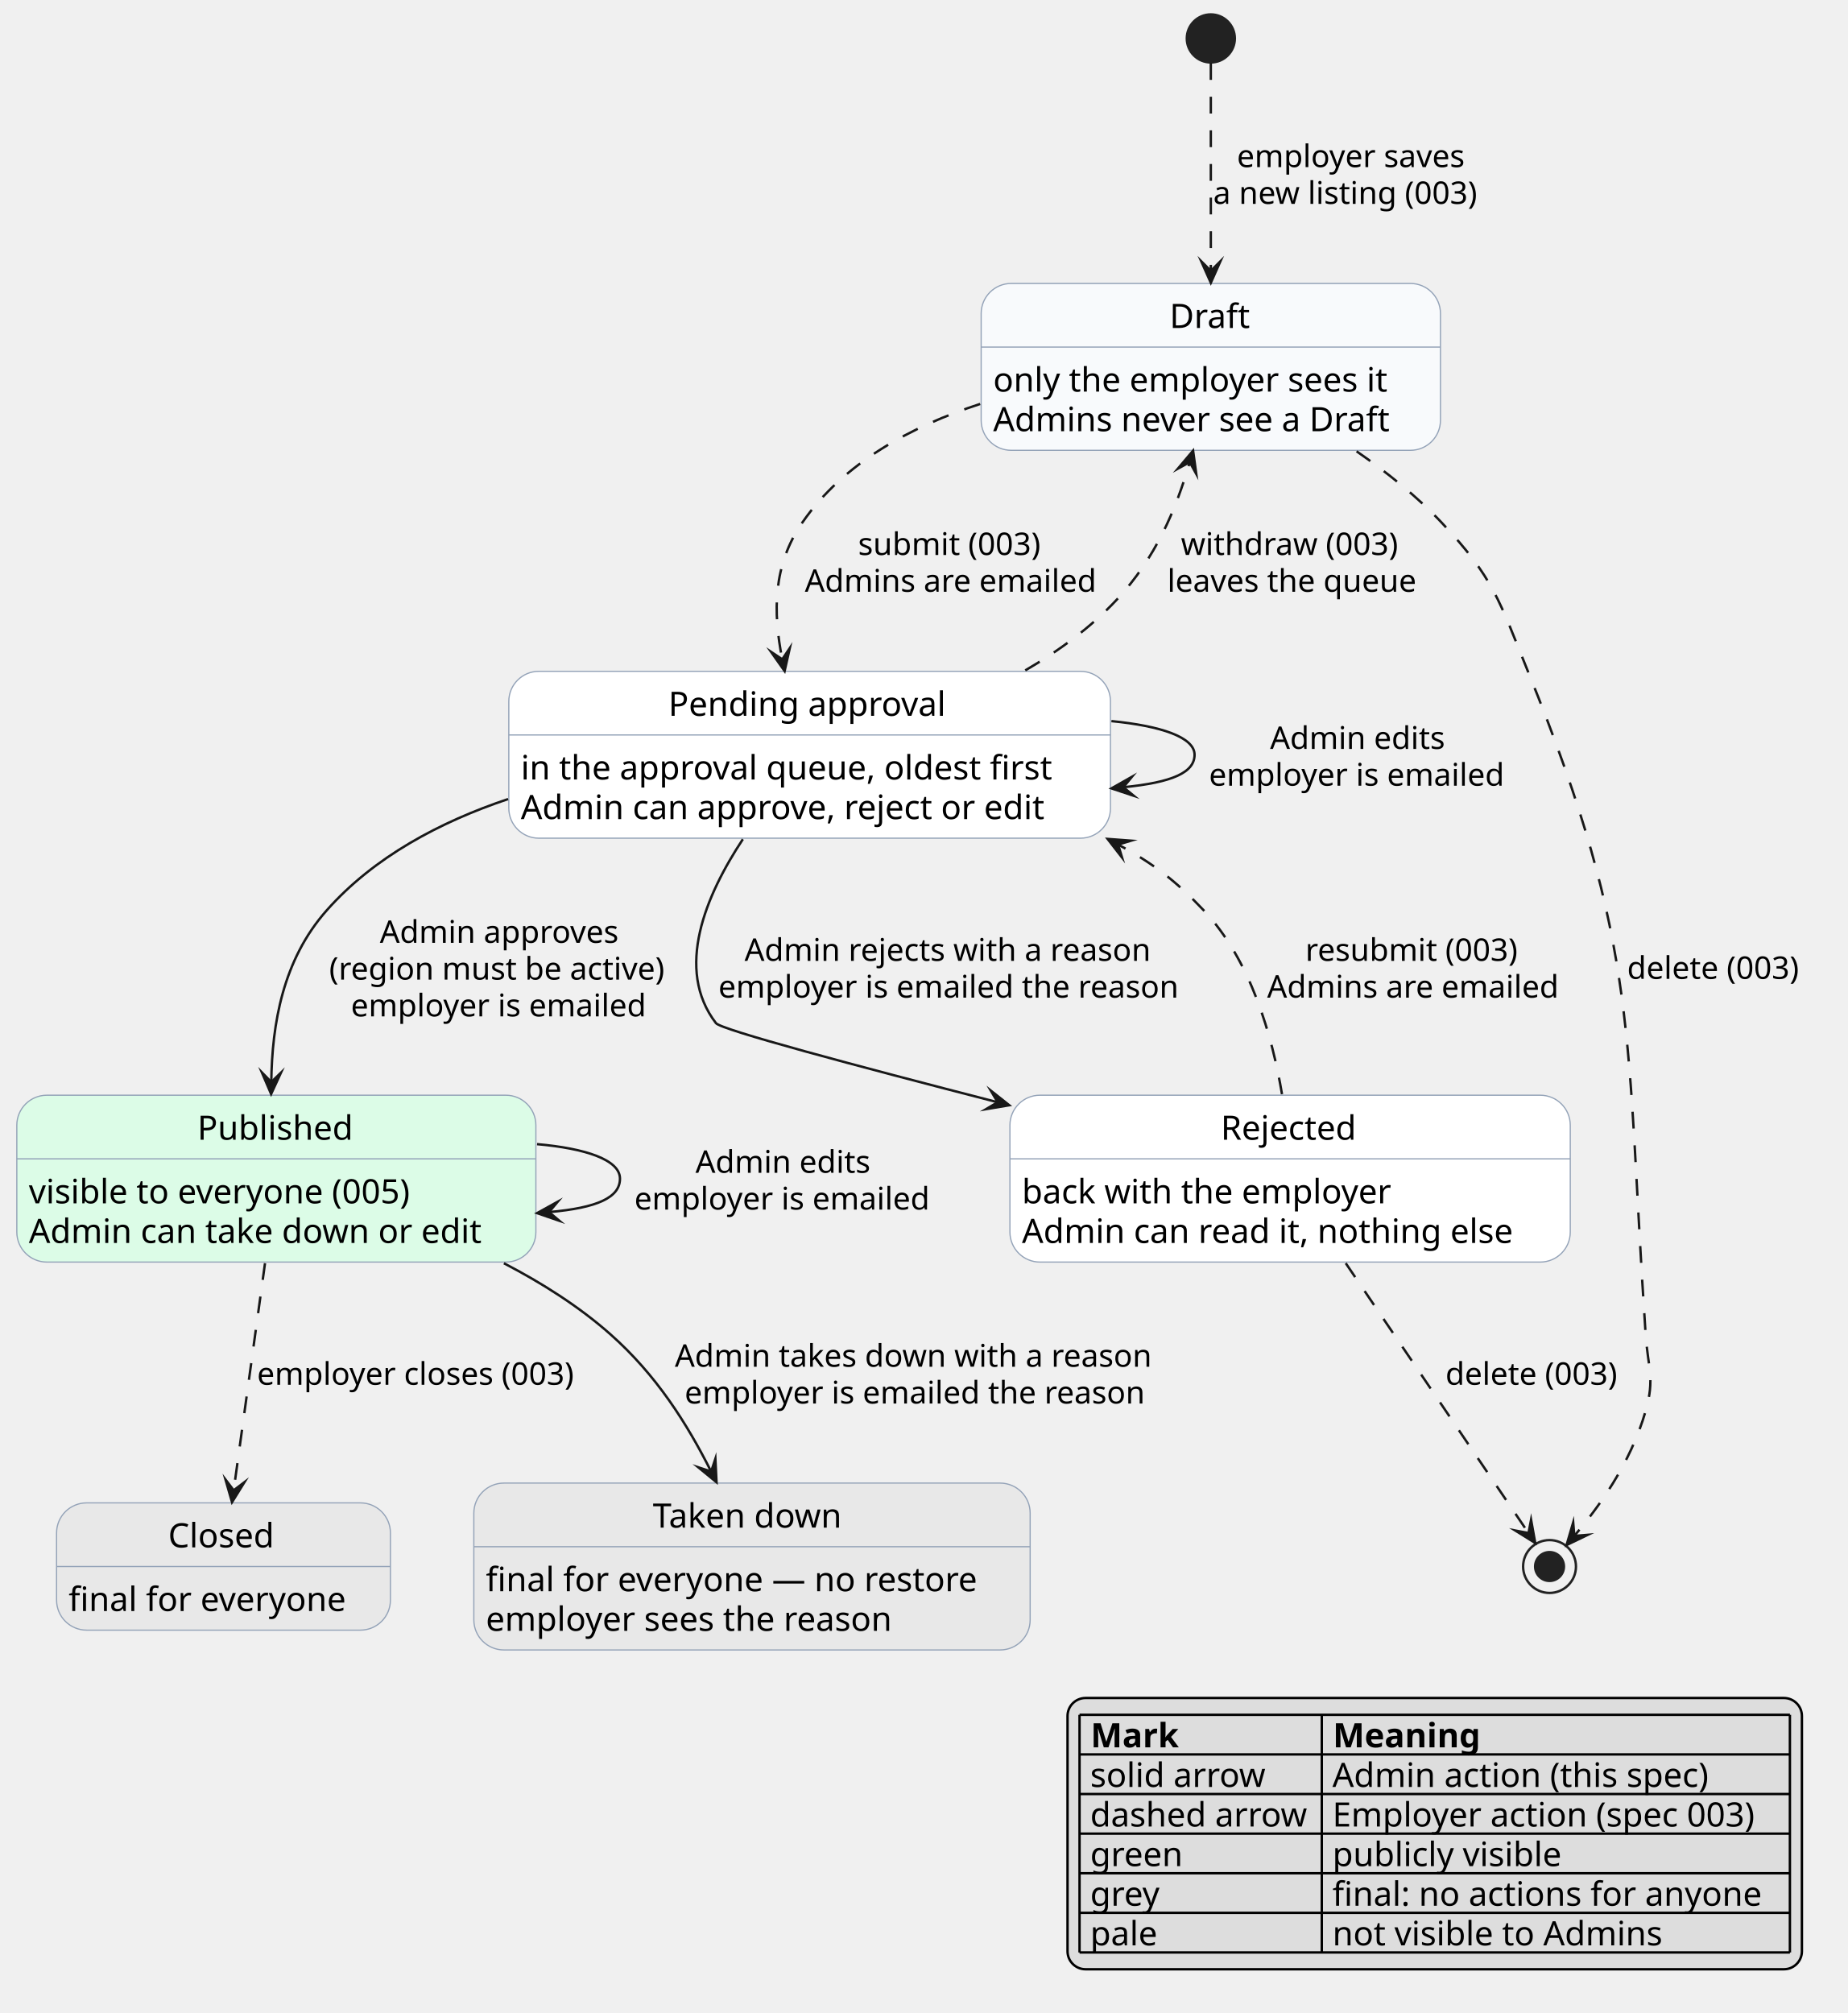
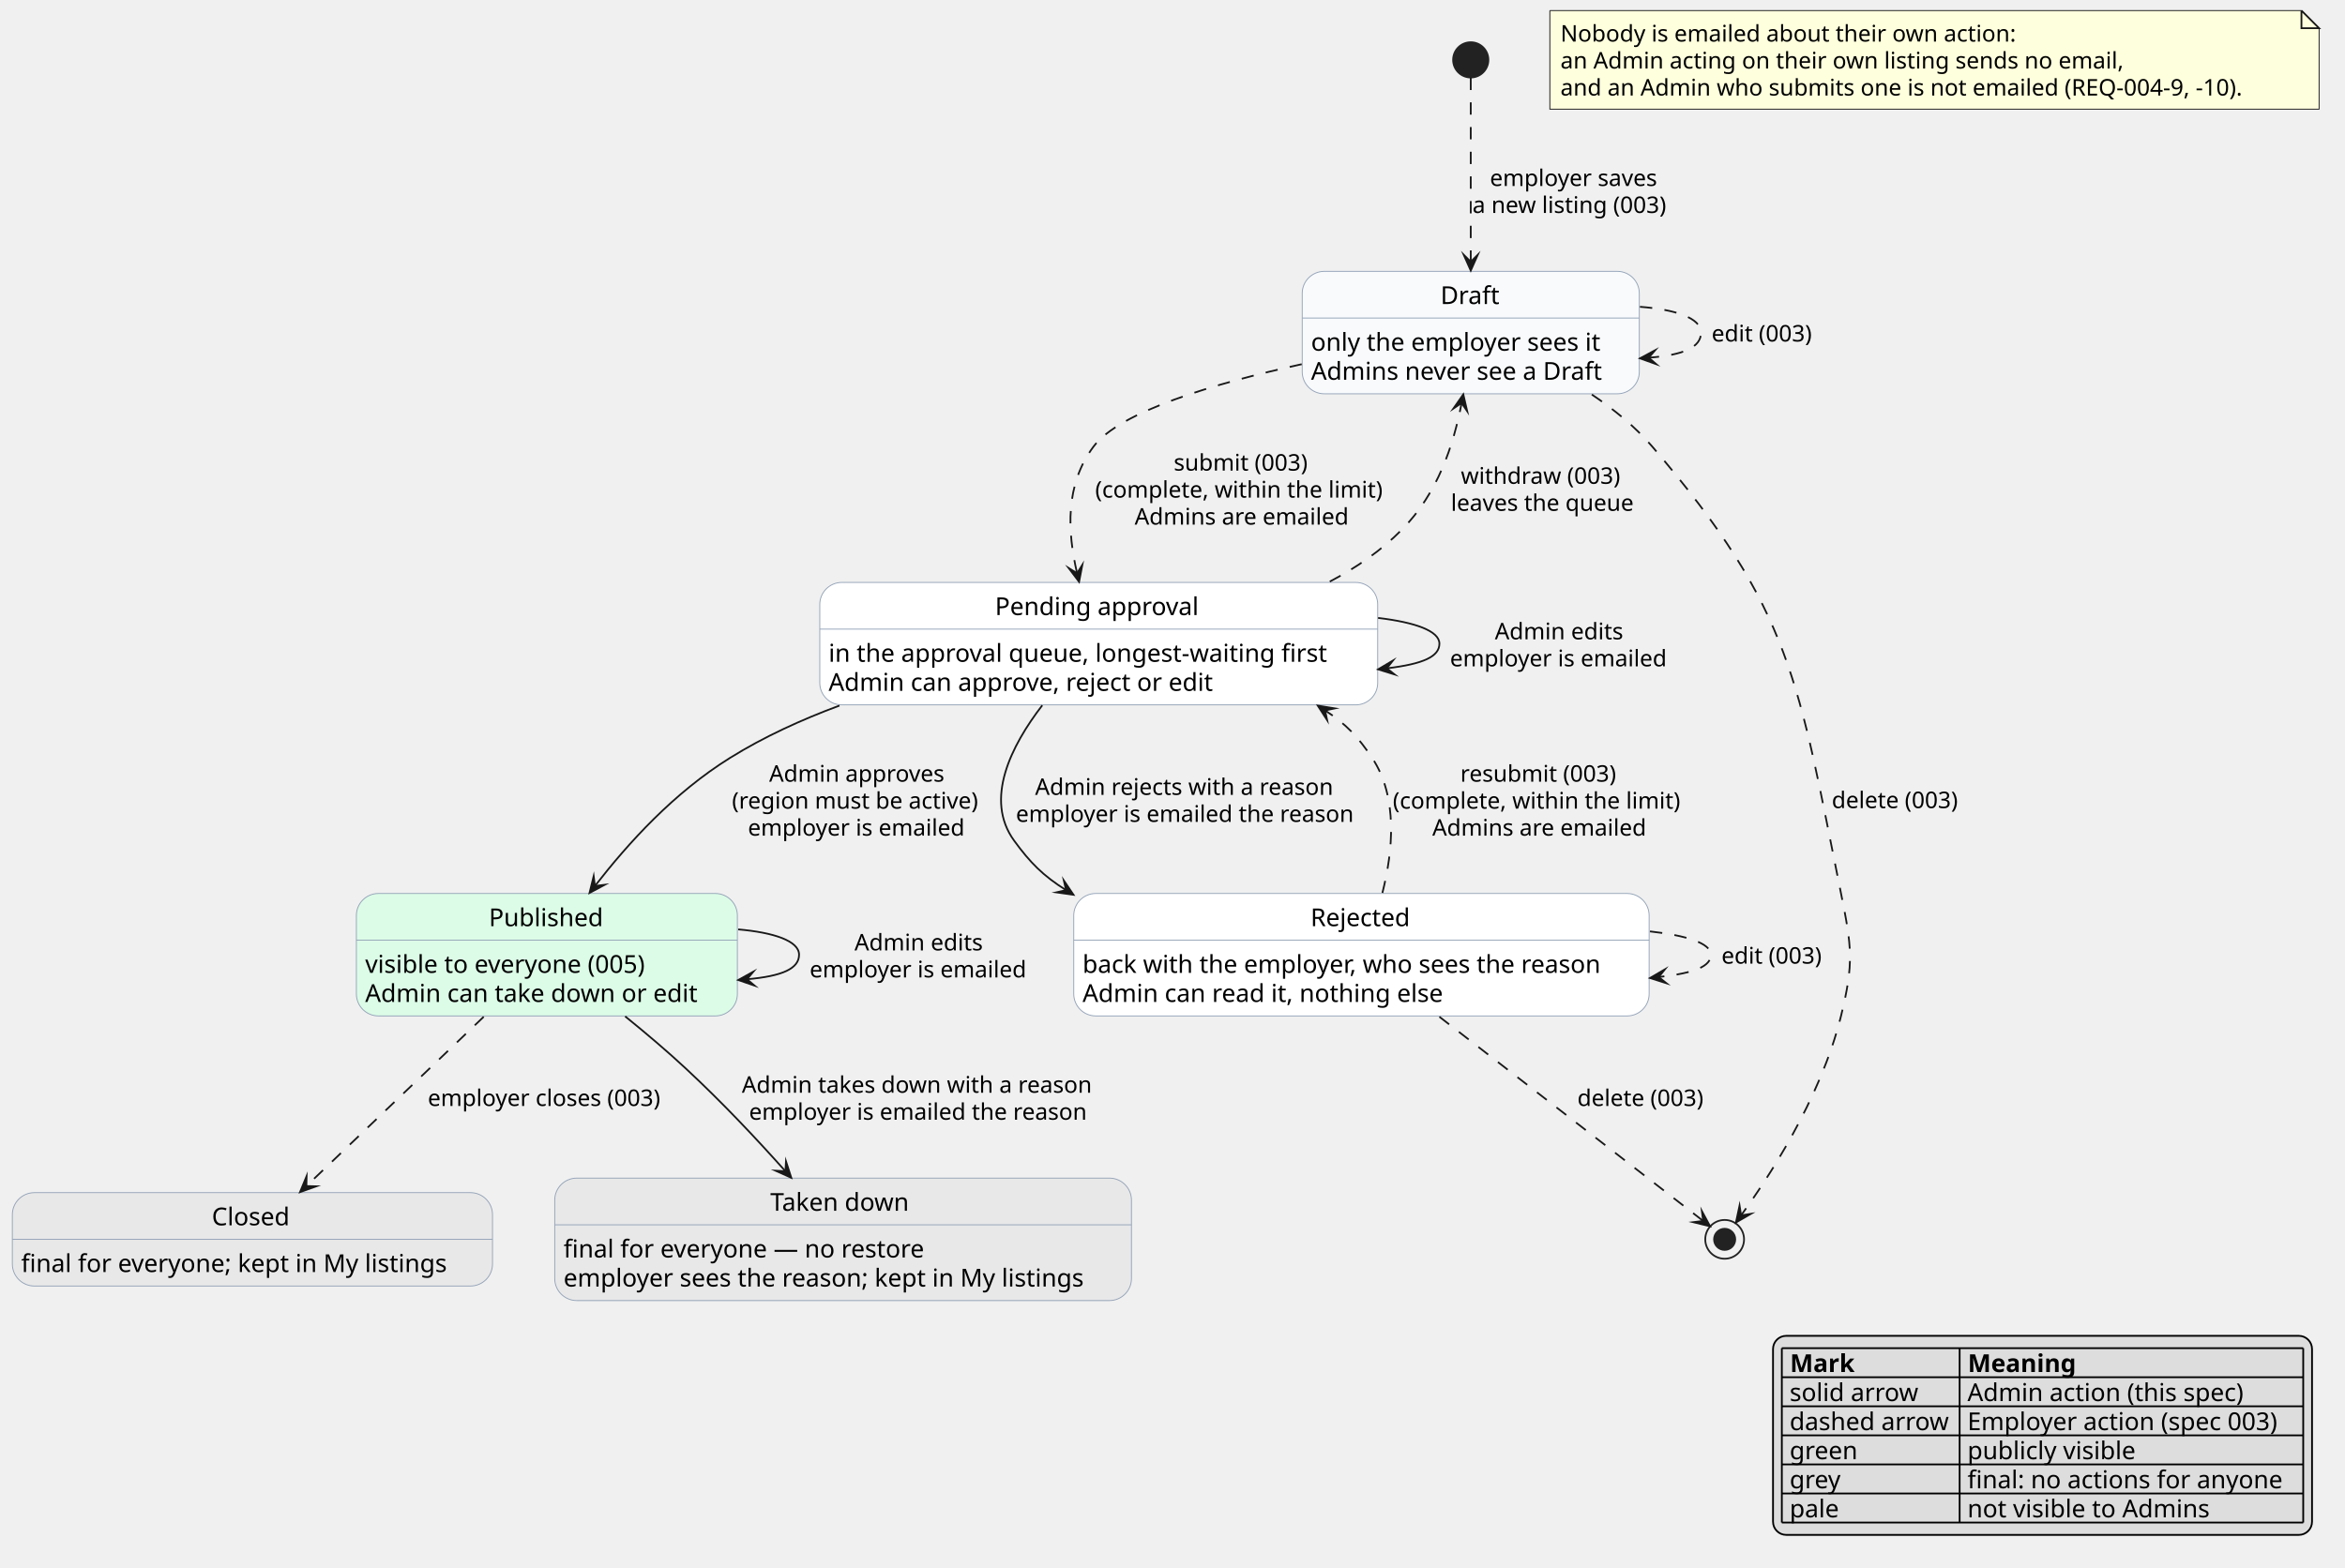
- <svg xmlns="http://www.w3.org/2000/svg" version="1.1" data-diagram-type="STATE" style="width:769px;height:838px;background:#FFFFFF;" width="769px" height="838px" viewBox="0 0 769 838" zoomAndPan="magnify" preserveAspectRatio="none" contentStyleType="text/css">
+ <svg xmlns="http://www.w3.org/2000/svg" version="1.1" data-diagram-type="STATE" style="width:1330px;height:889px;background:#FFFFFF;" width="1330px" height="889px" viewBox="0 0 1330 889" zoomAndPan="magnify" preserveAspectRatio="none" contentStyleType="text/css">
  <defs />
  <g font-family="sans-serif" lengthAdjust="spacing">
    <g class="entity" data-qualified-name="Draft" id="ent0001" data-source-line="15">
-       <rect x="408.44" y="118" width="191.192" height="69.465" fill="#F8FAFC" style="stroke:#94A3B8;stroke-width:0.5;" rx="12.5" ry="12.5" />
-       <line x1="408.44" y1="144.488" x2="599.632" y2="144.488" style="stroke:#94A3B8;stroke-width:0.5;" />
-       <text x="486.871" y="136.535" fill="#000" font-size="14" textLength="34.33">Draft</text>
-       <text x="413.44" y="163.023" fill="#000" font-size="14" textLength="170.42">only the employer sees it</text>
-       <text x="413.44" y="179.512" fill="#000" font-size="14" textLength="171.192">Admins never see a Draft</text>
+       <rect x="738.57" y="153.93" width="191.192" height="69.465" fill="#F8FAFC" style="stroke:#94A3B8;stroke-width:0.5;" rx="12.5" ry="12.5" />
+       <line x1="738.57" y1="180.418" x2="929.762" y2="180.418" style="stroke:#94A3B8;stroke-width:0.5;" />
+       <text x="817.001" y="172.465" fill="#000" font-size="14" textLength="34.33">Draft</text>
+       <text x="743.57" y="198.953" fill="#000" font-size="14" textLength="170.42">only the employer sees it</text>
+       <text x="743.57" y="215.442" fill="#000" font-size="14" textLength="171.192">Admins never see a Draft</text>
    </g>
    <g class="entity" data-qualified-name="Pending" id="ent0002" data-source-line="16">
-       <rect x="211.81" y="279.47" width="250.46" height="69.465" fill="#FFF" style="stroke:#94A3B8;stroke-width:0.5;" rx="12.5" ry="12.5" />
-       <line x1="211.81" y1="305.958" x2="462.27" y2="305.958" style="stroke:#94A3B8;stroke-width:0.5;" />
-       <text x="278.22" y="298.005" fill="#000" font-size="14" textLength="117.64">Pending approval</text>
-       <text x="216.81" y="324.493" fill="#000" font-size="14" textLength="230.46">in the approval queue, oldest first</text>
-       <text x="216.81" y="340.982" fill="#000" font-size="14" textLength="227.391">Admin can approve, reject or edit</text>
+       <rect x="464.95" y="330.4" width="316.434" height="69.465" fill="#FFF" style="stroke:#94A3B8;stroke-width:0.5;" rx="12.5" ry="12.5" />
+       <line x1="464.95" y1="356.888" x2="781.384" y2="356.888" style="stroke:#94A3B8;stroke-width:0.5;" />
+       <text x="564.347" y="348.935" fill="#000" font-size="14" textLength="117.64">Pending approval</text>
+       <text x="469.95" y="375.423" fill="#000" font-size="14" textLength="296.434">in the approval queue, longest-waiting first</text>
+       <text x="469.95" y="391.912" fill="#000" font-size="14" textLength="227.391">Admin can approve, reject or edit</text>
    </g>
    <g class="entity" data-qualified-name="Published" id="ent0003" data-source-line="17">
-       <rect x="7" y="455.93" width="216.075" height="69.465" fill="#DCFCE7" style="stroke:#94A3B8;stroke-width:0.5;" rx="12.5" ry="12.5" />
-       <line x1="7" y1="482.418" x2="223.075" y2="482.418" style="stroke:#94A3B8;stroke-width:0.5;" />
-       <text x="82.153" y="474.465" fill="#000" font-size="14" textLength="65.769">Published</text>
-       <text x="12" y="500.953" fill="#000" font-size="14" textLength="166.899">visible to everyone (005)</text>
-       <text x="12" y="517.442" fill="#000" font-size="14" textLength="196.075">Admin can take down or edit</text>
+       <rect x="202.13" y="506.86" width="216.075" height="69.465" fill="#DCFCE7" style="stroke:#94A3B8;stroke-width:0.5;" rx="12.5" ry="12.5" />
+       <line x1="202.13" y1="533.348" x2="418.205" y2="533.348" style="stroke:#94A3B8;stroke-width:0.5;" />
+       <text x="277.283" y="525.395" fill="#000" font-size="14" textLength="65.769">Published</text>
+       <text x="207.13" y="551.883" fill="#000" font-size="14" textLength="166.899">visible to everyone (005)</text>
+       <text x="207.13" y="568.372" fill="#000" font-size="14" textLength="196.075">Admin can take down or edit</text>
    </g>
    <g class="entity" data-qualified-name="Rejected" id="ent0004" data-source-line="18">
-       <rect x="420.41" y="455.93" width="233.261" height="69.465" fill="#FFF" style="stroke:#94A3B8;stroke-width:0.5;" rx="12.5" ry="12.5" />
-       <line x1="420.41" y1="482.418" x2="653.671" y2="482.418" style="stroke:#94A3B8;stroke-width:0.5;" />
-       <text x="508.176" y="474.465" fill="#000" font-size="14" textLength="57.729">Rejected</text>
-       <text x="425.41" y="500.953" fill="#000" font-size="14" textLength="158.84">back with the employer</text>
-       <text x="425.41" y="517.442" fill="#000" font-size="14" textLength="213.261">Admin can read it, nothing else</text>
+       <rect x="608.99" y="506.86" width="326.346" height="69.465" fill="#FFF" style="stroke:#94A3B8;stroke-width:0.5;" rx="12.5" ry="12.5" />
+       <line x1="608.99" y1="533.348" x2="935.336" y2="533.348" style="stroke:#94A3B8;stroke-width:0.5;" />
+       <text x="743.298" y="525.395" fill="#000" font-size="14" textLength="57.729">Rejected</text>
+       <text x="613.99" y="551.883" fill="#000" font-size="14" textLength="306.346">back with the employer, who sees the reason</text>
+       <text x="613.99" y="568.372" fill="#000" font-size="14" textLength="213.261">Admin can read it, nothing else</text>
    </g>
    <g class="entity" data-qualified-name="Closed" id="ent0005" data-source-line="19">
-       <rect x="23.55" y="625.64" width="138.973" height="52.977" fill="#E8E8E8" style="stroke:#94A3B8;stroke-width:0.5;" rx="12.5" ry="12.5" />
-       <line x1="23.55" y1="652.128" x2="162.523" y2="652.128" style="stroke:#94A3B8;stroke-width:0.5;" />
-       <text x="69.996" y="644.175" fill="#000" font-size="14" textLength="46.081">Closed</text>
-       <text x="28.55" y="670.663" fill="#000" font-size="14" textLength="118.973">final for everyone</text>
+       <rect x="7" y="676.57" width="272.328" height="52.977" fill="#E8E8E8" style="stroke:#94A3B8;stroke-width:0.5;" rx="12.5" ry="12.5" />
+       <line x1="7" y1="703.058" x2="279.328" y2="703.058" style="stroke:#94A3B8;stroke-width:0.5;" />
+       <text x="120.124" y="695.105" fill="#000" font-size="14" textLength="46.081">Closed</text>
+       <text x="12" y="721.593" fill="#000" font-size="14" textLength="252.328">final for everyone; kept in My listings</text>
    </g>
    <g class="entity" data-qualified-name="TakenDown" id="ent0006" data-source-line="20">
-       <rect x="197.25" y="617.4" width="231.579" height="69.465" fill="#E8E8E8" style="stroke:#94A3B8;stroke-width:0.5;" rx="12.5" ry="12.5" />
-       <line x1="197.25" y1="643.888" x2="428.829" y2="643.888" style="stroke:#94A3B8;stroke-width:0.5;" />
-       <text x="271.754" y="635.935" fill="#000" font-size="14" textLength="82.571">Taken down</text>
-       <text x="202.25" y="662.423" fill="#000" font-size="14" textLength="211.579">final for everyone — no restore</text>
-       <text x="202.25" y="678.912" fill="#000" font-size="14" textLength="173.742">employer sees the reason</text>
+       <rect x="314.62" y="668.33" width="327.098" height="69.465" fill="#E8E8E8" style="stroke:#94A3B8;stroke-width:0.5;" rx="12.5" ry="12.5" />
+       <line x1="314.62" y1="694.818" x2="641.718" y2="694.818" style="stroke:#94A3B8;stroke-width:0.5;" />
+       <text x="436.883" y="686.865" fill="#000" font-size="14" textLength="82.571">Taken down</text>
+       <text x="319.62" y="713.353" fill="#000" font-size="14" textLength="211.579">final for everyone — no restore</text>
+       <text x="319.62" y="729.842" fill="#000" font-size="14" textLength="307.098">employer sees the reason; kept in My listings</text>
    </g>
-     <g class="start_entity" data-qualified-name=".start." id="ent0007" data-source-line="22">
-       <ellipse cx="504.04" cy="16" rx="10" ry="10" fill="#222" style="stroke:#222;stroke-width:1;" />
+     <g class="entity" data-qualified-name="N1" id="ent0007" data-source-line="62">
+       <path d="M879.02,6 L879.02,61.932 L1315.303,61.932 L1315.303,16 L1305.303,6 L879.02,6" style="stroke:#181818;stroke-width:0.5;" fill="#FEFFDD" />
+       <path d="M1305.303,6 L1305.303,16 L1315.303,16 L1305.303,6" style="stroke:#181818;stroke-width:1;" fill="#FEFFDD" />
+       <text x="885.02" y="23.568" fill="#000" font-size="13" textLength="267.516">Nobody is emailed about their own action:</text>
+       <text x="885.02" y="38.879" fill="#000" font-size="13" textLength="333.309">an Admin acting on their own listing sends no email,</text>
+       <text x="885.02" y="54.189" fill="#000" font-size="13" textLength="415.283">and an Admin who submits one is not emailed (REQ-004-9, -10).</text>
    </g>
-     <g class="end_entity" data-qualified-name=".end." id="ent0010" data-source-line="26">
-       <ellipse cx="645.04" cy="652.13" rx="11" ry="11" fill="none" style="stroke:#222;stroke-width:1;" />
-       <ellipse cx="645.04" cy="652.13" rx="6" ry="6" fill="#222" style="stroke:#222;stroke-width:1;" />
+     <g class="start_entity" data-qualified-name=".start." id="ent0008" data-source-line="22">
+       <ellipse cx="834.16" cy="33.96" rx="10" ry="10" fill="#222" style="stroke:#222;stroke-width:1;" />
    </g>
-     <g class="link" data-entity-1="ent0007" data-entity-2="ent0001" id="lnk8" data-source-line="22" data-link-type="dependency">
-       <path d="M504.04,26.26 C504.04,44.81 504.04,82.35 504.04,112.75" style="stroke:#181818;stroke-width:1;stroke-dasharray:7,7;" fill="none" id="*start*-to-Draft" />
-       <polygon points="504.04,117.75,508.04,108.75,504.04,112.75,500.04,108.75,504.04,117.75" fill="#181818" style="stroke:#181818;stroke-width:1;stroke-linejoin:miter;stroke-miterlimit:10;" />
-       <text x="514.901" y="69.568" fill="#000" font-size="13" textLength="97.176">employer saves</text>
-       <text x="505.04" y="84.879" fill="#000" font-size="13" textLength="116.898">a new listing (003)</text>
+     <g class="end_entity" data-qualified-name=".end." id="ent0012" data-source-line="27">
+       <ellipse cx="978.16" cy="703.06" rx="11" ry="11" fill="none" style="stroke:#222;stroke-width:1;" />
+       <ellipse cx="978.16" cy="703.06" rx="6" ry="6" fill="#222" style="stroke:#222;stroke-width:1;" />
    </g>
-     <g class="link" data-entity-1="ent0001" data-entity-2="ent0002" id="lnk9" data-source-line="25" data-link-type="dependency">
-       <path d="M408.03,168.16 C379.49,177.42 351.27,192.6 334.04,217.47 C321.72,235.23 321.713,254.736 325.643,274.466" style="stroke:#181818;stroke-width:1;stroke-dasharray:7,7;" fill="none" id="Draft-to-Pending" />
-       <polygon points="326.62,279.37,328.785,269.762,325.643,274.466,320.939,271.325,326.62,279.37" fill="#181818" style="stroke:#181818;stroke-width:1;stroke-linejoin:miter;stroke-miterlimit:10;" />
-       <text x="357.212" y="231.038" fill="#000" font-size="13" textLength="80.863">submit (003)</text>
-       <text x="335.04" y="246.349" fill="#000" font-size="13" textLength="125.208">Admins are emailed</text>
+     <g class="link" data-entity-1="ent0008" data-entity-2="ent0001" id="lnk9" data-source-line="22" data-link-type="dependency">
+       <path d="M834.16,44.06 C834.16,65.12 834.16,113.13 834.16,148.51" style="stroke:#181818;stroke-width:1;stroke-dasharray:7,7;" fill="none" id="*start*-to-Draft" />
+       <polygon points="834.16,153.51,838.16,144.51,834.16,148.51,830.16,144.51,834.16,153.51" fill="#181818" style="stroke:#181818;stroke-width:1;stroke-linejoin:miter;stroke-miterlimit:10;" />
+       <text x="845.021" y="105.498" fill="#000" font-size="13" textLength="97.176">employer saves</text>
+       <text x="835.16" y="120.809" fill="#000" font-size="13" textLength="116.898">a new listing (003)</text>
    </g>
-     <g class="link" data-entity-1="ent0002" data-entity-2="ent0001" id="lnk12" data-source-line="30" data-link-type="dependency">
-       <path d="M426.8,279.08 C440.83,270.92 454.23,261.11 465.04,249.47 C481.03,232.23 489.465,212.362 495.265,192.392" style="stroke:#181818;stroke-width:1;stroke-dasharray:7,7;" fill="none" id="Pending-to-Draft" />
-       <polygon points="496.66,187.59,490.309,195.117,495.265,192.392,497.991,197.348,496.66,187.59" fill="#181818" style="stroke:#181818;stroke-width:1;stroke-linejoin:miter;stroke-miterlimit:10;" />
-       <text x="491.595" y="231.038" fill="#000" font-size="13" textLength="94.631">withdraw (003)</text>
-       <text x="485.92" y="246.349" fill="#000" font-size="13" textLength="105.98">leaves the queue</text>
+     <g class="link" data-entity-1="ent0001" data-entity-2="ent0001" id="lnk10" data-source-line="25" data-link-type="dependency">
+       <path d="M930.12,174.04 C950.25,175.55 964.76,180.42 964.76,188.66 C964.76,196.9 955.236,201.406 935.106,202.916" style="stroke:#181818;stroke-width:1;stroke-dasharray:7,7;" fill="none" id="Draft-to-Draft" />
+       <polygon points="930.12,203.29,939.394,206.606,935.106,202.916,938.796,198.628,930.12,203.29" fill="#181818" style="stroke:#181818;stroke-width:1;stroke-linejoin:miter;stroke-miterlimit:10;" />
+       <text x="970.76" y="193.728" fill="#000" font-size="13" textLength="61.274">edit (003)</text>
    </g>
-     <g class="link" data-entity-1="ent0001" data-entity-2="ent0010" id="lnk11" data-source-line="26" data-link-type="dependency">
-       <path d="M564.72,187.88 C577.25,196.55 589.75,206.54 600.04,217.47 C621.88,240.66 624.04,249.95 636.04,279.47 C682.95,394.85 676.63,431.13 685.04,555.4 C686,569.58 688.97,573.73 685.04,587.4 C678.61,609.74 665.014,628.007 655.354,639.397" style="stroke:#181818;stroke-width:1;stroke-dasharray:7,7;" fill="none" id="Draft-to-*end*" />
-       <polygon points="652.12,643.21,660.992,638.933,655.354,639.397,654.891,633.759,652.12,643.21" fill="#181818" style="stroke:#181818;stroke-width:1;stroke-linejoin:miter;stroke-miterlimit:10;" />
-       <text x="677.34" y="407.498" fill="#000" font-size="13" textLength="75.759">delete (003)</text>
+     <g class="link" data-entity-1="ent0001" data-entity-2="ent0002" id="lnk11" data-source-line="26" data-link-type="dependency">
+       <path d="M738.29,206.61 C688.49,217.57 634.99,233.51 620.16,253.4 C604.01,275.06 605.357,301.43 610.887,325.2" style="stroke:#181818;stroke-width:1;stroke-dasharray:7,7;" fill="none" id="Draft-to-Pending" />
+       <polygon points="612.02,330.07,613.877,320.398,610.887,325.2,606.085,322.21,612.02,330.07" fill="#181818" style="stroke:#181818;stroke-width:1;stroke-linejoin:miter;stroke-miterlimit:10;" />
+       <text x="665.705" y="266.968" fill="#000" font-size="13" textLength="80.863">submit (003)</text>
+       <text x="621.16" y="282.279" fill="#000" font-size="13" textLength="169.952">(complete, within the limit)</text>
+       <text x="643.532" y="297.589" fill="#000" font-size="13" textLength="125.208">Admins are emailed</text>
    </g>
-     <g class="link" data-entity-1="ent0002" data-entity-2="ent0003" id="lnk13" data-source-line="31" data-link-type="dependency">
-       <path d="M211.52,332.64 C183.23,342.13 155.77,356.68 136.04,378.93 C117.67,399.64 113.258,426.29 112.928,450.45" style="stroke:#181818;stroke-width:1;" fill="none" id="Pending-to-Published" />
-       <polygon points="112.86,455.45,116.983,446.505,112.928,450.45,108.983,446.396,112.86,455.45" fill="#181818" style="stroke:#181818;stroke-width:1;stroke-linejoin:miter;stroke-miterlimit:10;" />
-       <text x="158.114" y="392.498" fill="#000" font-size="13" textLength="102.673">Admin approves</text>
-       <text x="137.04" y="407.809" fill="#000" font-size="13" textLength="144.822">(region must be active)</text>
-       <text x="146.066" y="423.119" fill="#000" font-size="13" textLength="126.769">employer is emailed</text>
+     <g class="link" data-entity-1="ent0002" data-entity-2="ent0001" id="lnk14" data-source-line="31" data-link-type="dependency">
+       <path d="M754.2,329.93 C769.29,322.02 783.44,312.31 795.16,300.4 C815.46,279.77 824.29,252.859 828.98,228.619" style="stroke:#181818;stroke-width:1;stroke-dasharray:7,7;" fill="none" id="Pending-to-Draft" />
+       <polygon points="829.93,223.71,824.293,231.786,828.98,228.619,832.148,233.306,829.93,223.71" fill="#181818" style="stroke:#181818;stroke-width:1;stroke-linejoin:miter;stroke-miterlimit:10;" />
+       <text x="828.555" y="274.468" fill="#000" font-size="13" textLength="94.631">withdraw (003)</text>
+       <text x="822.88" y="289.779" fill="#000" font-size="13" textLength="105.98">leaves the queue</text>
    </g>
-     <g class="link" data-entity-1="ent0002" data-entity-2="ent0004" id="lnk14" data-source-line="32" data-link-type="dependency">
-       <path d="M309.23,349.37 C293.76,372.75 280.78,403.46 298.04,425.93 C300.14,428.67 355.738,443.523 415.308,458.863" style="stroke:#181818;stroke-width:1;" fill="none" id="Pending-to-Rejected" />
-       <polygon points="420.15,460.11,412.432,453.992,415.308,458.863,410.437,461.739,420.15,460.11" fill="#181818" style="stroke:#181818;stroke-width:1;stroke-linejoin:miter;stroke-miterlimit:10;" />
-       <text x="309.945" y="399.998" fill="#000" font-size="13" textLength="175.779">Admin rejects with a reason</text>
-       <text x="299.04" y="415.309" fill="#000" font-size="13" textLength="197.59">employer is emailed the reason</text>
+     <g class="link" data-entity-1="ent0001" data-entity-2="ent0012" id="lnk13" data-source-line="27" data-link-type="dependency">
+       <path d="M902.84,223.82 C915.38,232.24 927.52,242.13 937.16,253.4 C1016.69,346.28 1019.9,387.01 1044.16,506.86 C1050.29,537.12 1051.55,546.35 1044.16,576.33 C1032.36,624.2 1001.658,669.964 987.498,689.464" style="stroke:#181818;stroke-width:1;stroke-dasharray:7,7;" fill="none" id="Draft-to-*end*" />
+       <polygon points="984.56,693.51,993.085,688.578,987.498,689.464,986.612,683.877,984.56,693.51" fill="#181818" style="stroke:#181818;stroke-width:1;stroke-linejoin:miter;stroke-miterlimit:10;" />
+       <text x="1038.91" y="458.428" fill="#000" font-size="13" textLength="75.759">delete (003)</text>
    </g>
-     <g class="link" data-entity-1="ent0004" data-entity-2="ent0002" id="lnk16" data-source-line="37" data-link-type="dependency">
-       <path d="M533.67,455.5 C529.61,431.36 520.69,399.72 501.04,378.93 C489.71,366.94 480.265,359.546 465.465,351.596" style="stroke:#181818;stroke-width:1;stroke-dasharray:7,7;" fill="none" id="Rejected-to-Pending" />
-       <polygon points="461.06,349.23,467.096,357.013,465.465,351.596,470.881,349.965,461.06,349.23" fill="#181818" style="stroke:#181818;stroke-width:1;stroke-linejoin:miter;stroke-miterlimit:10;" />
-       <text x="543.381" y="399.998" fill="#000" font-size="13" textLength="93.425">resubmit (003)</text>
-       <text x="527.49" y="415.309" fill="#000" font-size="13" textLength="125.208">Admins are emailed</text>
+     <g class="link" data-entity-1="ent0002" data-entity-2="ent0003" id="lnk15" data-source-line="32" data-link-type="dependency">
+       <path d="M476.12,400.27 C454.52,408.28 433.17,418.04 414.16,429.86 C382.14,449.78 356.508,478.042 337.418,502.612" style="stroke:#181818;stroke-width:1;" fill="none" id="Pending-to-Published" />
+       <polygon points="334.35,506.56,343.031,501.907,337.418,502.612,336.713,496.999,334.35,506.56" fill="#181818" style="stroke:#181818;stroke-width:1;stroke-linejoin:miter;stroke-miterlimit:10;" />
+       <text x="436.234" y="443.428" fill="#000" font-size="13" textLength="102.673">Admin approves</text>
+       <text x="415.16" y="458.739" fill="#000" font-size="13" textLength="144.822">(region must be active)</text>
+       <text x="424.186" y="474.049" fill="#000" font-size="13" textLength="126.769">employer is emailed</text>
    </g>
-     <g class="link" data-entity-1="ent0002" data-entity-2="ent0002" id="lnk15" data-source-line="33" data-link-type="dependency">
-       <path d="M462.66,300.19 C483.17,302.2 497.27,306.87 497.27,314.2 C497.27,321.53 488.146,325.715 467.636,327.715" style="stroke:#181818;stroke-width:1;" fill="none" id="Pending-to-Pending" />
-       <polygon points="462.66,328.2,472.006,331.308,467.636,327.715,471.229,323.345,462.66,328.2" fill="#181818" style="stroke:#181818;stroke-width:1;stroke-linejoin:miter;stroke-miterlimit:10;" />
-       <text x="528.705" y="311.768" fill="#000" font-size="13" textLength="75.899">Admin edits</text>
-       <text x="503.27" y="327.079" fill="#000" font-size="13" textLength="126.769">employer is emailed</text>
+     <g class="link" data-entity-1="ent0002" data-entity-2="ent0004" id="lnk16" data-source-line="33" data-link-type="dependency">
+       <path d="M591.13,400.12 C573.43,423.13 558.15,453.48 575.16,476.86 C584.26,489.36 591.613,496.806 604.623,504.956" style="stroke:#181818;stroke-width:1;" fill="none" id="Pending-to-Rejected" />
+       <polygon points="608.86,507.61,603.356,499.442,604.623,504.956,599.109,506.222,608.86,507.61" fill="#181818" style="stroke:#181818;stroke-width:1;stroke-linejoin:miter;stroke-miterlimit:10;" />
+       <text x="587.065" y="450.928" fill="#000" font-size="13" textLength="175.779">Admin rejects with a reason</text>
+       <text x="576.16" y="466.239" fill="#000" font-size="13" textLength="197.59">employer is emailed the reason</text>
    </g>
-     <g class="link" data-entity-1="ent0004" data-entity-2="ent0010" id="lnk17" data-source-line="38" data-link-type="dependency">
-       <path d="M560.21,525.87 C585.49,563.21 621.546,616.44 636.286,638.2" style="stroke:#181818;stroke-width:1;stroke-dasharray:7,7;" fill="none" id="Rejected-to-*end*" />
-       <polygon points="639.09,642.34,637.354,632.645,636.286,638.2,630.731,637.132,639.09,642.34" fill="#181818" style="stroke:#181818;stroke-width:1;stroke-linejoin:miter;stroke-miterlimit:10;" />
-       <text x="601.71" y="576.468" fill="#000" font-size="13" textLength="75.759">delete (003)</text>
+     <g class="link" data-entity-1="ent0004" data-entity-2="ent0002" id="lnk19" data-source-line="39" data-link-type="dependency">
+       <path d="M784.05,506.53 C789.99,483.05 793.11,452.17 778.16,429.86 C770.15,417.9 763.624,410.918 751.554,403.018" style="stroke:#181818;stroke-width:1;stroke-dasharray:7,7;" fill="none" id="Rejected-to-Pending" />
+       <polygon points="747.37,400.28,752.71,408.556,751.554,403.018,757.091,401.862,747.37,400.28" fill="#181818" style="stroke:#181818;stroke-width:1;stroke-linejoin:miter;stroke-miterlimit:10;" />
+       <text x="828.234" y="443.428" fill="#000" font-size="13" textLength="93.425">resubmit (003)</text>
+       <text x="789.97" y="458.739" fill="#000" font-size="13" textLength="169.952">(complete, within the limit)</text>
+       <text x="812.342" y="474.049" fill="#000" font-size="13" textLength="125.208">Admins are emailed</text>
    </g>
-     <g class="link" data-entity-1="ent0003" data-entity-2="ent0005" id="lnk18" data-source-line="42" data-link-type="dependency">
-       <path d="M110.32,525.87 C106.2,555.71 101.003,593.377 97.273,620.407" style="stroke:#181818;stroke-width:1;stroke-dasharray:7,7;" fill="none" id="Published-to-Closed" />
-       <polygon points="96.59,625.36,101.783,616.991,97.273,620.407,93.858,615.898,96.59,625.36" fill="#181818" style="stroke:#181818;stroke-width:1;stroke-linejoin:miter;stroke-miterlimit:10;" />
-       <text x="107.01" y="576.468" fill="#000" font-size="13" textLength="138.899">employer closes (003)</text>
+     <g class="link" data-entity-1="ent0002" data-entity-2="ent0002" id="lnk17" data-source-line="34" data-link-type="dependency">
+       <path d="M781.6,350.54 C802.51,353.03 816.38,357.89 816.38,365.13 C816.38,372.37 807.475,376.639 786.565,379.129" style="stroke:#181818;stroke-width:1;" fill="none" id="Pending-to-Pending" />
+       <polygon points="781.6,379.72,791.01,382.628,786.565,379.129,790.064,374.684,781.6,379.72" fill="#181818" style="stroke:#181818;stroke-width:1;stroke-linejoin:miter;stroke-miterlimit:10;" />
+       <text x="847.815" y="362.698" fill="#000" font-size="13" textLength="75.899">Admin edits</text>
+       <text x="822.38" y="378.009" fill="#000" font-size="13" textLength="126.769">employer is emailed</text>
    </g>
-     <g class="link" data-entity-1="ent0003" data-entity-2="ent0006" id="lnk19" data-source-line="43" data-link-type="dependency">
-       <path d="M209.76,525.88 C225.55,534.08 241.01,543.87 254.04,555.4 C273.19,572.34 285.942,592.544 296.032,612.594" style="stroke:#181818;stroke-width:1;" fill="none" id="Published-to-TakenDown" />
-       <polygon points="298.28,617.06,297.807,607.222,296.032,612.594,290.661,610.819,298.28,617.06" fill="#181818" style="stroke:#181818;stroke-width:1;stroke-linejoin:miter;stroke-miterlimit:10;" />
-       <text x="280.92" y="568.968" fill="#000" font-size="13" textLength="205.747">Admin takes down with a reason</text>
-       <text x="284.998" y="584.279" fill="#000" font-size="13" textLength="197.59">employer is emailed the reason</text>
+     <g class="link" data-entity-1="ent0004" data-entity-2="ent0004" id="lnk18" data-source-line="38" data-link-type="dependency">
+       <path d="M935.81,528.37 C956.62,530.68 970.34,535.09 970.34,541.59 C970.34,548.1 961.589,551.958 940.779,554.268" style="stroke:#181818;stroke-width:1;stroke-dasharray:7,7;" fill="none" id="Rejected-to-Rejected" />
+       <polygon points="935.81,554.82,945.196,557.803,940.779,554.268,944.314,549.851,935.81,554.82" fill="#181818" style="stroke:#181818;stroke-width:1;stroke-linejoin:miter;stroke-miterlimit:10;" />
+       <text x="976.34" y="546.658" fill="#000" font-size="13" textLength="61.274">edit (003)</text>
    </g>
-     <g class="link" data-entity-1="ent0003" data-entity-2="ent0003" id="lnk20" data-source-line="44" data-link-type="dependency">
-       <path d="M223.56,476.3 C243.81,478.07 258.08,482.86 258.08,490.66 C258.08,498.47 248.791,502.815 228.541,504.585" style="stroke:#181818;stroke-width:1;" fill="none" id="Published-to-Published" />
-       <polygon points="223.56,505.02,232.874,508.221,228.541,504.585,232.178,500.252,223.56,505.02" fill="#181818" style="stroke:#181818;stroke-width:1;stroke-linejoin:miter;stroke-miterlimit:10;" />
-       <text x="289.515" y="488.228" fill="#000" font-size="13" textLength="75.899">Admin edits</text>
-       <text x="264.08" y="503.539" fill="#000" font-size="13" textLength="126.769">employer is emailed</text>
+     <g class="link" data-entity-1="ent0004" data-entity-2="ent0012" id="lnk20" data-source-line="40" data-link-type="dependency">
+       <path d="M816.36,576.8 C866.48,615.6 940.596,672.979 965.956,692.609" style="stroke:#181818;stroke-width:1;stroke-dasharray:7,7;" fill="none" id="Rejected-to-*end*" />
+       <polygon points="969.91,695.67,965.241,686.998,965.956,692.609,960.345,693.324,969.91,695.67" fill="#181818" style="stroke:#181818;stroke-width:1;stroke-linejoin:miter;stroke-miterlimit:10;" />
+       <text x="894.62" y="627.398" fill="#000" font-size="13" textLength="75.759">delete (003)</text>
    </g>
-     <g class="legend" data-source-line="50">
-       <rect x="444.39" y="706.865" width="305.709" height="112.93" fill="#DDD" style="stroke:#000;stroke-width:1;" rx="7.5" ry="7.5" />
-       <text x="454.005" y="727.4" fill="#000" font-size="14" textLength="36.162" font-weight="700">Mark</text>
-       <text x="554.848" y="727.4" fill="#000" font-size="14" textLength="61.318" font-weight="700">Meaning</text>
-       <text x="453.82" y="743.888" fill="#000" font-size="14" textLength="75.646">solid arrow</text>
-       <text x="554.664" y="743.888" fill="#000" font-size="14" textLength="164.172">Admin action (this spec)</text>
-       <text x="453.82" y="760.377" fill="#000" font-size="14" textLength="91.984">dashed arrow</text>
-       <text x="554.664" y="760.377" fill="#000" font-size="14" textLength="184.304">Employer action (spec 003)</text>
-       <text x="453.82" y="776.865" fill="#000" font-size="14" textLength="38.746">green</text>
-       <text x="554.664" y="776.865" fill="#000" font-size="14" textLength="100.502">publicly visible</text>
-       <text x="453.82" y="793.353" fill="#000" font-size="14" textLength="29.572">grey</text>
-       <text x="554.664" y="793.353" fill="#000" font-size="14" textLength="186.006">final: no actions for anyone</text>
-       <text x="453.82" y="809.841" fill="#000" font-size="14" textLength="28.39">pale</text>
-       <text x="554.664" y="809.841" fill="#000" font-size="14" textLength="144.197">not visible to Admins</text>
-       <line x1="449.39" y1="713.865" x2="745.099" y2="713.865" style="stroke:#000;stroke-width:1;" />
-       <line x1="449.39" y1="730.353" x2="745.099" y2="730.353" style="stroke:#000;stroke-width:1;" />
-       <line x1="449.39" y1="746.841" x2="745.099" y2="746.841" style="stroke:#000;stroke-width:1;" />
-       <line x1="449.39" y1="763.33" x2="745.099" y2="763.33" style="stroke:#000;stroke-width:1;" />
-       <line x1="449.39" y1="779.818" x2="745.099" y2="779.818" style="stroke:#000;stroke-width:1;" />
-       <line x1="449.39" y1="796.306" x2="745.099" y2="796.306" style="stroke:#000;stroke-width:1;" />
-       <line x1="449.39" y1="812.795" x2="745.099" y2="812.795" style="stroke:#000;stroke-width:1;" />
-       <line x1="449.39" y1="713.865" x2="449.39" y2="812.795" style="stroke:#000;stroke-width:1;" />
-       <line x1="550.234" y1="713.865" x2="550.234" y2="812.795" style="stroke:#000;stroke-width:1;" />
-       <line x1="745.099" y1="713.865" x2="745.099" y2="812.795" style="stroke:#000;stroke-width:1;" />
+     <g class="link" data-entity-1="ent0003" data-entity-2="ent0005" id="lnk21" data-source-line="44" data-link-type="dependency">
+       <path d="M274.34,576.8 C243.09,606.64 202.076,645.807 173.766,672.837" style="stroke:#181818;stroke-width:1;stroke-dasharray:7,7;" fill="none" id="Published-to-Closed" />
+       <polygon points="170.15,676.29,179.422,672.968,173.766,672.837,173.897,667.182,170.15,676.29" fill="#181818" style="stroke:#181818;stroke-width:1;stroke-linejoin:miter;stroke-miterlimit:10;" />
+       <text x="242.62" y="627.398" fill="#000" font-size="13" textLength="138.899">employer closes (003)</text>
+     </g>
+     <g class="link" data-entity-1="ent0003" data-entity-2="ent0006" id="lnk22" data-source-line="45" data-link-type="dependency">
+       <path d="M354.57,576.57 C366.11,585.9 378.34,596.23 389.16,606.33 C410.08,625.82 428.638,645.592 445.468,664.422" style="stroke:#181818;stroke-width:1;" fill="none" id="Published-to-TakenDown" />
+       <polygon points="448.8,668.15,445.785,658.774,445.468,664.422,439.82,664.105,448.8,668.15" fill="#181818" style="stroke:#181818;stroke-width:1;stroke-linejoin:miter;stroke-miterlimit:10;" />
+       <text x="420.75" y="619.898" fill="#000" font-size="13" textLength="205.747">Admin takes down with a reason</text>
+       <text x="424.828" y="635.209" fill="#000" font-size="13" textLength="197.59">employer is emailed the reason</text>
+     </g>
+     <g class="link" data-entity-1="ent0003" data-entity-2="ent0003" id="lnk23" data-source-line="46" data-link-type="dependency">
+       <path d="M418.69,527.23 C438.94,529 453.2,533.79 453.2,541.59 C453.2,549.4 443.921,553.745 423.671,555.515" style="stroke:#181818;stroke-width:1;" fill="none" id="Published-to-Published" />
+       <polygon points="418.69,555.95,428.004,559.151,423.671,555.515,427.308,551.182,418.69,555.95" fill="#181818" style="stroke:#181818;stroke-width:1;stroke-linejoin:miter;stroke-miterlimit:10;" />
+       <text x="484.635" y="539.158" fill="#000" font-size="13" textLength="75.899">Admin edits</text>
+       <text x="459.2" y="554.469" fill="#000" font-size="13" textLength="126.769">employer is emailed</text>
+     </g>
+     <g class="legend" data-source-line="52">
+       <rect x="1005.594" y="757.795" width="305.709" height="112.93" fill="#DDD" style="stroke:#000;stroke-width:1;" rx="7.5" ry="7.5" />
+       <text x="1015.208" y="778.33" fill="#000" font-size="14" textLength="36.162" font-weight="700">Mark</text>
+       <text x="1116.052" y="778.33" fill="#000" font-size="14" textLength="61.318" font-weight="700">Meaning</text>
+       <text x="1015.023" y="794.818" fill="#000" font-size="14" textLength="75.646">solid arrow</text>
+       <text x="1115.867" y="794.818" fill="#000" font-size="14" textLength="164.172">Admin action (this spec)</text>
+       <text x="1015.023" y="811.307" fill="#000" font-size="14" textLength="91.984">dashed arrow</text>
+       <text x="1115.867" y="811.307" fill="#000" font-size="14" textLength="184.304">Employer action (spec 003)</text>
+       <text x="1015.023" y="827.795" fill="#000" font-size="14" textLength="38.746">green</text>
+       <text x="1115.867" y="827.795" fill="#000" font-size="14" textLength="100.502">publicly visible</text>
+       <text x="1015.023" y="844.283" fill="#000" font-size="14" textLength="29.572">grey</text>
+       <text x="1115.867" y="844.283" fill="#000" font-size="14" textLength="186.006">final: no actions for anyone</text>
+       <text x="1015.023" y="860.771" fill="#000" font-size="14" textLength="28.39">pale</text>
+       <text x="1115.867" y="860.771" fill="#000" font-size="14" textLength="144.197">not visible to Admins</text>
+       <line x1="1010.594" y1="764.795" x2="1306.303" y2="764.795" style="stroke:#000;stroke-width:1;" />
+       <line x1="1010.594" y1="781.283" x2="1306.303" y2="781.283" style="stroke:#000;stroke-width:1;" />
+       <line x1="1010.594" y1="797.771" x2="1306.303" y2="797.771" style="stroke:#000;stroke-width:1;" />
+       <line x1="1010.594" y1="814.26" x2="1306.303" y2="814.26" style="stroke:#000;stroke-width:1;" />
+       <line x1="1010.594" y1="830.748" x2="1306.303" y2="830.748" style="stroke:#000;stroke-width:1;" />
+       <line x1="1010.594" y1="847.236" x2="1306.303" y2="847.236" style="stroke:#000;stroke-width:1;" />
+       <line x1="1010.594" y1="863.725" x2="1306.303" y2="863.725" style="stroke:#000;stroke-width:1;" />
+       <line x1="1010.594" y1="764.795" x2="1010.594" y2="863.725" style="stroke:#000;stroke-width:1;" />
+       <line x1="1111.437" y1="764.795" x2="1111.437" y2="863.725" style="stroke:#000;stroke-width:1;" />
+       <line x1="1306.303" y1="764.795" x2="1306.303" y2="863.725" style="stroke:#000;stroke-width:1;" />
    </g>
  </g>
</svg>
